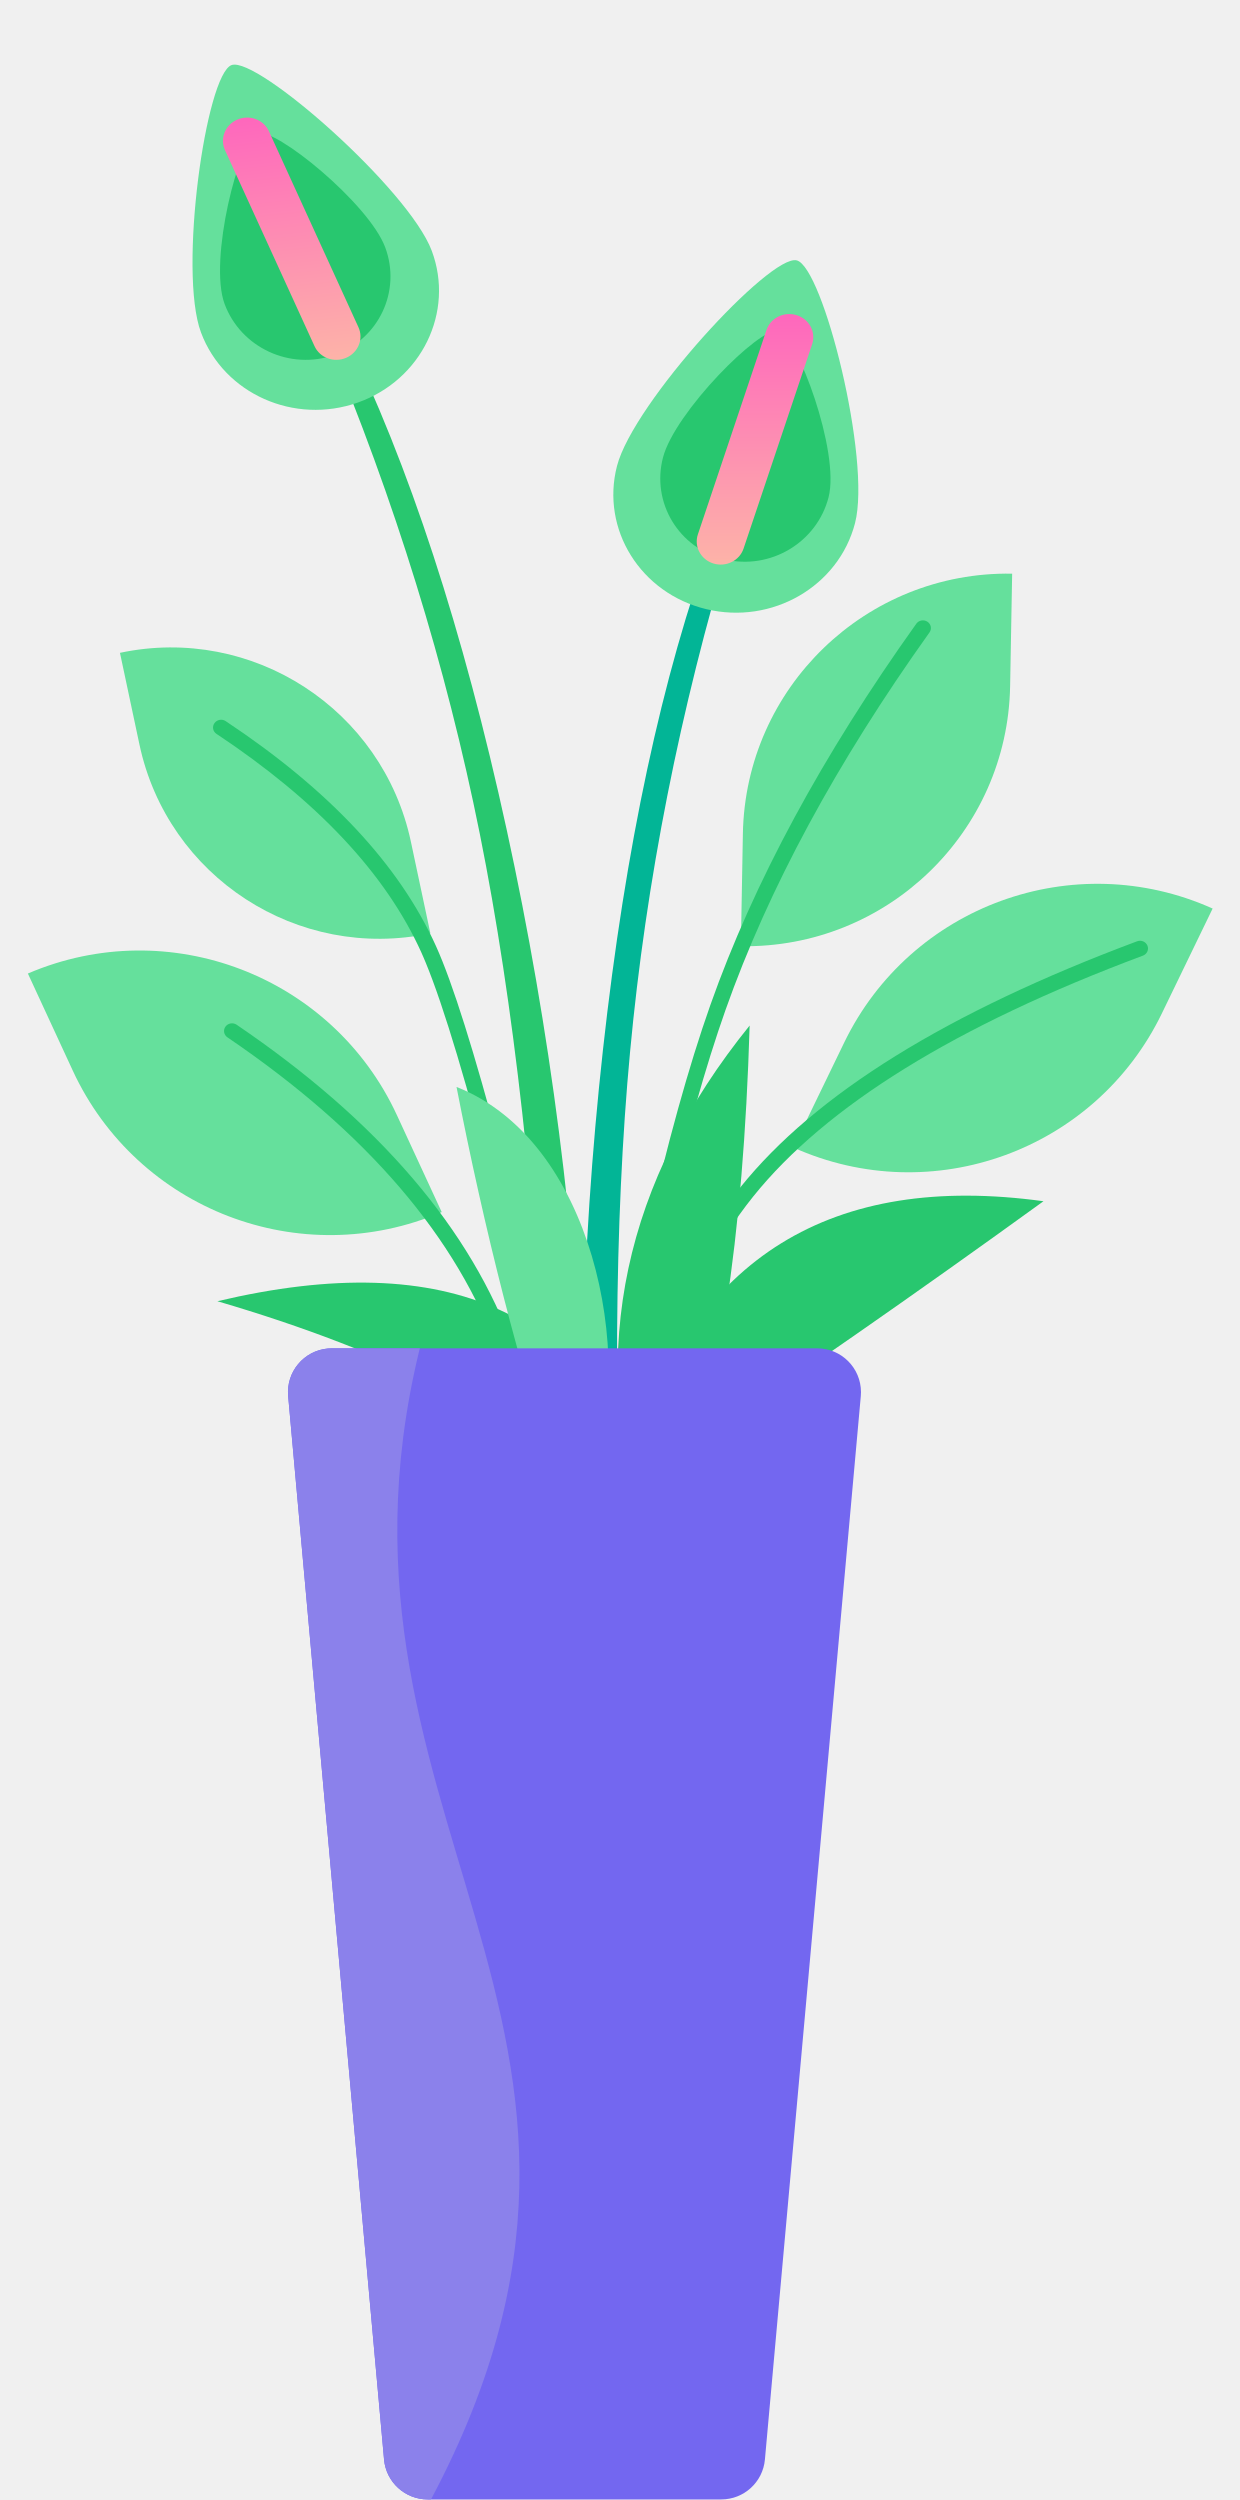
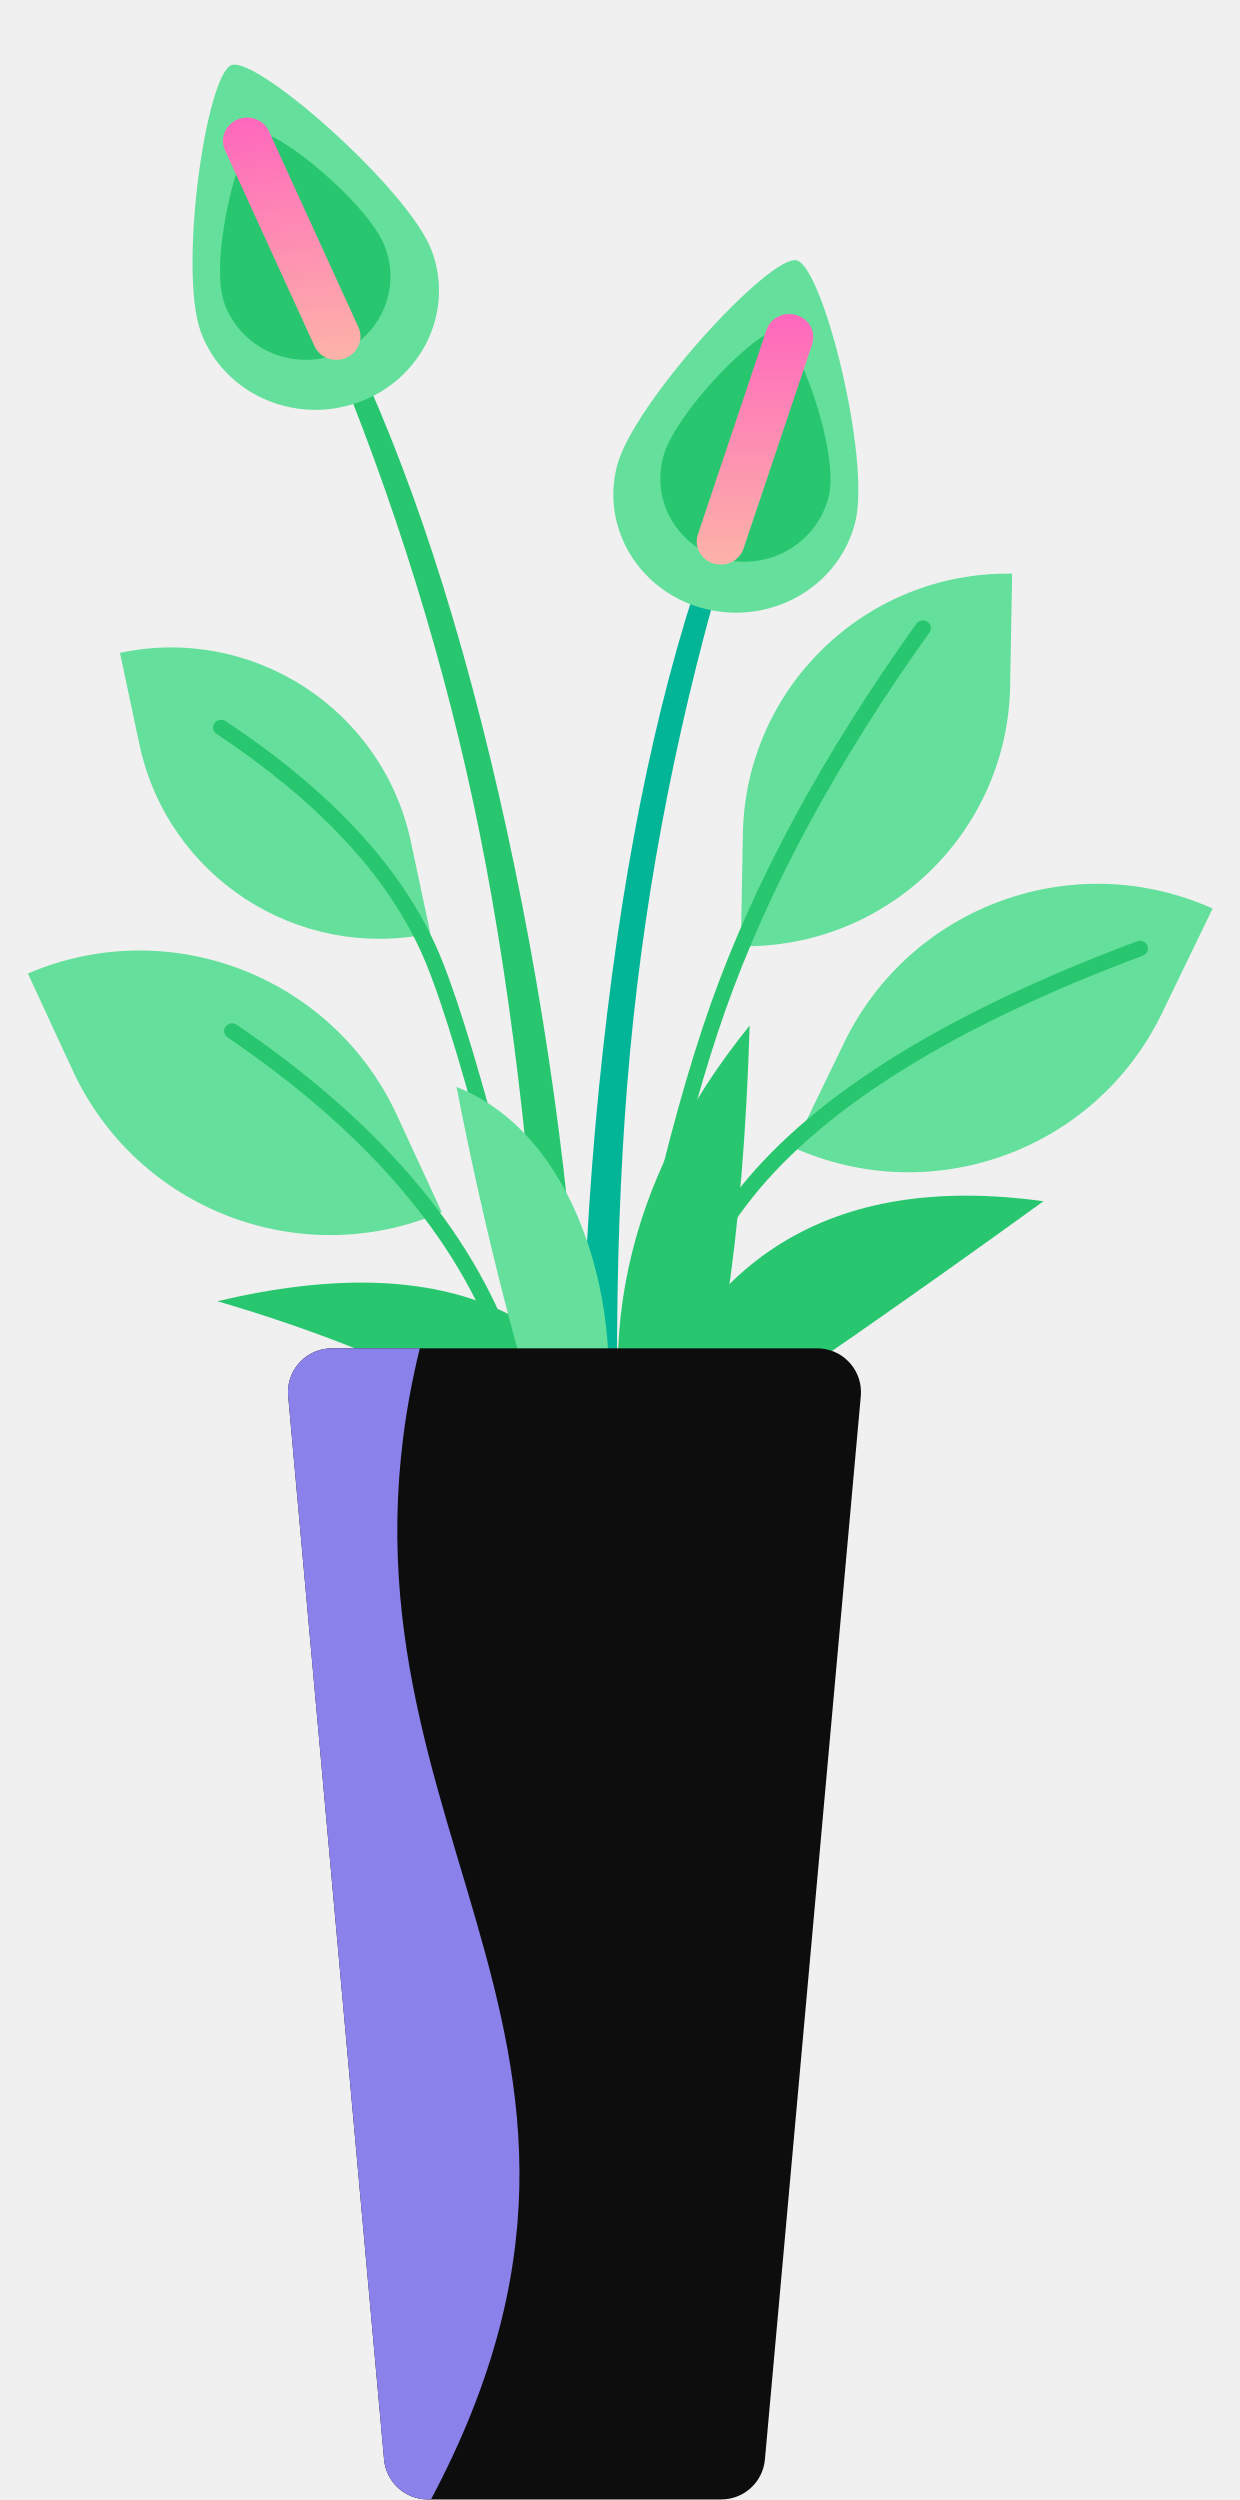
<svg xmlns="http://www.w3.org/2000/svg" xmlns:xlink="http://www.w3.org/1999/xlink" width="57px" height="115px" viewBox="0 0 57 115" version="1.1">
  <defs>
    <linearGradient x1="68.669%" y1="-6.664%" x2="68.669%" y2="100%" id="linearGradient-1">
      <stop stop-color="#FE62BE" offset="0%" />
      <stop stop-color="#FDB3A8" offset="100%" />
    </linearGradient>
    <path d="M2.263,0.023 L24.589,0.023 C25.703,0.023 26.605,0.925 26.605,2.039 C26.605,2.099 26.603,2.159 26.597,2.22 L22.186,51.139 C22.092,52.178 21.221,52.974 20.178,52.974 L6.674,52.974 C5.631,52.974 4.76,52.178 4.666,51.139 L0.255,2.22 C0.155,1.111 0.973,0.131 2.082,0.031 C2.142,0.025 2.202,0.023 2.263,0.023 Z" id="path-2" />
  </defs>
  <g id="📝-Pages-New" stroke="none" stroke-width="1" fill="none" fill-rule="evenodd">
    <g id="Pricing" transform="translate(-1146, -398)">
      <g id="Pricing-Card" transform="translate(383, 375)">
        <g id="Enterprise" transform="translate(640, 0)">
          <g id="Pot5" transform="translate(123.5, 23)">
            <g id="Group-39" transform="translate(0.5, 0)">
              <path d="M3.337,41.385 C10.396,41.482 16.095,47.179 16.195,54.238 L16.264,59.153 L16.264,59.153 C9.206,59.056 3.507,53.358 3.407,46.3 L3.337,41.385 L3.337,41.385 Z" id="Rectangle" fill="#65E09C" transform="translate(9.800708, 50.26875) rotate(-24) translate(-9.800708, -50.26875) " />
              <path d="M9.461,47.717 C15.872,52.073 20.03,56.928 21.945,62.279 C23.87,67.657 24.659,76.672 24.301,89.307 C24.295,89.502 24.456,89.665 24.659,89.671 C24.862,89.676 25.031,89.522 25.037,89.326 C25.397,76.613 24.602,67.526 22.641,62.048 C20.671,56.544 16.415,51.574 9.886,47.138 C9.719,47.025 9.49,47.063 9.373,47.223 C9.256,47.383 9.295,47.604 9.461,47.717 Z" id="Path" fill="#28C76F" />
              <path d="M38.721,38.233 C45.722,38.333 51.374,43.983 51.476,50.984 L51.554,56.347 L51.554,56.347 C44.553,56.247 38.902,50.597 38.799,43.596 L38.721,38.233 L38.721,38.233 Z" id="Rectangle" fill="#65E09C" transform="translate(45.13775, 47.29002) scale(-1, 1) rotate(-25) translate(-45.13775, -47.29002) " />
              <g id="Group-88" transform="translate(16.19385, 53.14905) rotate(-12) translate(-16.19385, -53.14905) translate(9.193848, 27.64905)">
                <path d="M0.386,0.459 C6.618,0.459 11.67,5.511 11.67,11.743 L11.67,16.051 L11.67,16.051 C5.438,16.051 0.386,10.999 0.386,4.767 L0.386,0.459 L0.386,0.459 Z" id="Rectangle" fill="#65E09C" />
                <path d="M3.952,5.026 C7.865,9.022 10.239,12.957 11.082,16.827 L11.132,17.07 L11.181,17.325 C11.97,21.624 12.427,32.558 12.546,50.084 C12.547,50.28 12.713,50.438 12.916,50.436 C13.119,50.435 13.283,50.275 13.282,50.08 L13.265,47.917 L13.24,45.414 C13.069,29.871 12.591,20.306 11.802,16.681 C10.929,12.671 8.488,8.624 4.487,4.54 C4.348,4.397 4.115,4.391 3.967,4.525 C3.819,4.659 3.813,4.884 3.952,5.026 Z" id="Path" fill="#28C76F" />
              </g>
              <path d="M33.23,26.281 C39.952,26.285 45.401,31.734 45.406,38.457 L45.409,43.633 L45.409,43.633 C38.686,43.628 33.237,38.18 33.233,31.457 L33.23,26.281 L33.23,26.281 Z" id="Rectangle" fill="#65E09C" transform="translate(39.31934, 34.9567) scale(-1, 1) rotate(-1) translate(-39.31934, -34.9567) " />
              <path d="M41.151,28.69 C36.829,34.746 33.671,40.591 31.678,46.227 C29.689,51.852 27.706,60.54 25.723,72.296 C25.691,72.489 25.827,72.671 26.028,72.703 C26.228,72.734 26.417,72.603 26.45,72.41 L26.694,70.98 L26.861,70.017 C28.7,59.504 30.539,51.649 32.375,46.455 C34.345,40.885 37.472,35.096 41.757,29.091 C41.872,28.93 41.83,28.71 41.662,28.599 C41.495,28.488 41.266,28.529 41.151,28.69 Z" id="Path" fill="#28C76F" />
              <g id="Group-87" transform="translate(25.75695, 10.32375)">
                <path d="M6.032,14.4 C3.696,20.755 2.011,28.615 0.978,37.977 C-0.054,47.34 -0.27,56.702 0.333,66.064 L2.043,66.213 C1.431,55.286 1.493,45.894 2.228,38.039 C2.963,30.184 4.517,22.329 6.887,14.474 L6.032,14.4 Z" id="Path" fill="#02B596" />
                <path d="M7.738,17.956 C10.847,17.929 13.39,15.469 13.417,12.461 C13.444,9.454 9.135,1.371 7.887,1.382 C6.638,1.392 2.184,9.551 2.157,12.559 C2.13,15.567 4.629,17.983 7.738,17.956 Z" id="Oval" fill="#65E09C" transform="translate(7.786691, 9.66887) rotate(14) translate(-7.786691, -9.66887) " />
                <path d="M7.879,15.575 C10.042,15.556 11.811,13.799 11.83,11.651 C11.85,9.502 8.606,4.764 7.738,4.771 C6.869,4.779 4.017,9.57 3.997,11.719 C3.978,13.867 5.716,15.593 7.879,15.575 Z" id="Oval" fill="#28C76F" transform="translate(7.913833, 10.17305) rotate(14) translate(-7.913833, -10.17305) " />
                <path d="M7.447,14.911 L10.601,5.513 C10.788,4.954 10.47,4.355 9.89,4.175 C9.31,3.994 8.687,4.301 8.5,4.859 L5.346,14.257 C5.159,14.816 5.477,15.415 6.057,15.596 C6.637,15.776 7.26,15.47 7.447,14.911 Z" id="Path" fill="url(#linearGradient-1)" />
              </g>
              <g id="Group-87" transform="translate(14.86104, 34.46887) scale(-1, 1) rotate(6) translate(-14.86104, -34.46887) translate(6.861037, 0.968868)">
                <path d="M6.032,14.4 C3.696,20.755 2.011,28.615 0.978,37.977 C-0.054,47.34 -0.27,56.702 0.333,66.064 L2.043,66.213 C1.431,55.286 1.493,45.894 2.228,38.039 C2.963,30.184 4.517,22.329 6.887,14.474 L6.032,14.4 Z" id="Path" fill="#28C76F" />
                <path d="M7.738,17.956 C10.847,17.929 13.39,15.469 13.417,12.461 C13.444,9.454 9.135,1.371 7.887,1.382 C6.638,1.392 2.184,9.551 2.157,12.559 C2.13,15.567 4.629,17.983 7.738,17.956 Z" id="Oval" fill="#65E09C" transform="translate(7.786691, 9.66887) rotate(14) translate(-7.786691, -9.66887) " />
                <path d="M7.879,15.575 C10.042,15.556 11.811,13.799 11.83,11.651 C11.85,9.502 8.606,4.764 7.738,4.771 C6.869,4.779 4.017,9.57 3.997,11.719 C3.978,13.867 5.716,15.593 7.879,15.575 Z" id="Oval" fill="#28C76F" transform="translate(7.913833, 10.17305) rotate(14) translate(-7.913833, -10.17305) " />
                <path d="M7.447,14.911 L10.601,5.513 C10.788,4.954 10.47,4.355 9.89,4.175 C9.31,3.994 8.687,4.301 8.5,4.859 L5.346,14.257 C5.159,14.816 5.477,15.415 6.057,15.596 C6.637,15.776 7.26,15.47 7.447,14.911 Z" id="Path" fill="url(#linearGradient-1)" />
              </g>
              <path d="M51.307,43.299 C42.582,46.559 36.498,50.327 33.057,54.616 C29.618,58.905 27.345,65.556 26.224,74.572 C26.199,74.766 26.343,74.942 26.545,74.966 C26.747,74.989 26.93,74.85 26.954,74.656 C28.061,65.756 30.295,59.22 33.64,55.049 C36.985,50.879 42.962,47.177 51.573,43.96 C51.763,43.889 51.857,43.684 51.783,43.501 C51.71,43.319 51.497,43.228 51.307,43.299 Z" id="Path" fill="#28C76F" />
            </g>
            <path d="M29.5,69 C26.806,60.383 20.139,57.335 9.5,59.856 C17.466,62.193 23.479,65.241 27.542,69 L29.5,69 Z" id="Path-151" fill="#28C76F" />
            <path d="M47.5,67 C44.577,57.83 38.243,53.916 28.5,55.257 C34.418,59.539 40.043,63.453 45.375,67 L47.5,67 Z" id="Path-151" fill="#28C76F" transform="translate(38, 61) scale(-1, 1) translate(-38, -61) " />
            <path d="M24.862,68.608 C25.677,59.971 30.107,53.417 38.15,48.948 C34.189,57.968 30.338,64.427 26.595,68.326 L24.862,68.608 Z" id="Path-151" fill="#28C76F" transform="translate(31.50572, 58.77819) rotate(-22) translate(-31.50572, -58.77819) " />
            <path d="M25.149,68 C23.452,63.201 21.764,56.498 20.5,50 C26.751,52.46 28.758,62.263 26.751,68 L25.149,68 Z" id="Path-114" fill="#65E09C" />
            <g id="Group" transform="translate(12.5, 62)">
              <mask id="mask-3" fill="white">
                <use xlink:href="#path-2" />
              </mask>
-               <use id="Rectangle" fill="#7367F0" xlink:href="#path-2" />
+               <use id="Rectangle" fill="#0d0d0d" xlink:href="#path-2" />
              <path d="M-3.316,-0.938 L6.559,-0.938 C0.44,21.575 18.86,30.956 6.559,53.469 L-3.316,53.469 L-3.316,-0.938 Z" id="Rectangle" fill="#8B81EB" mask="url(#mask-3)" />
            </g>
          </g>
        </g>
      </g>
    </g>
  </g>
</svg>
